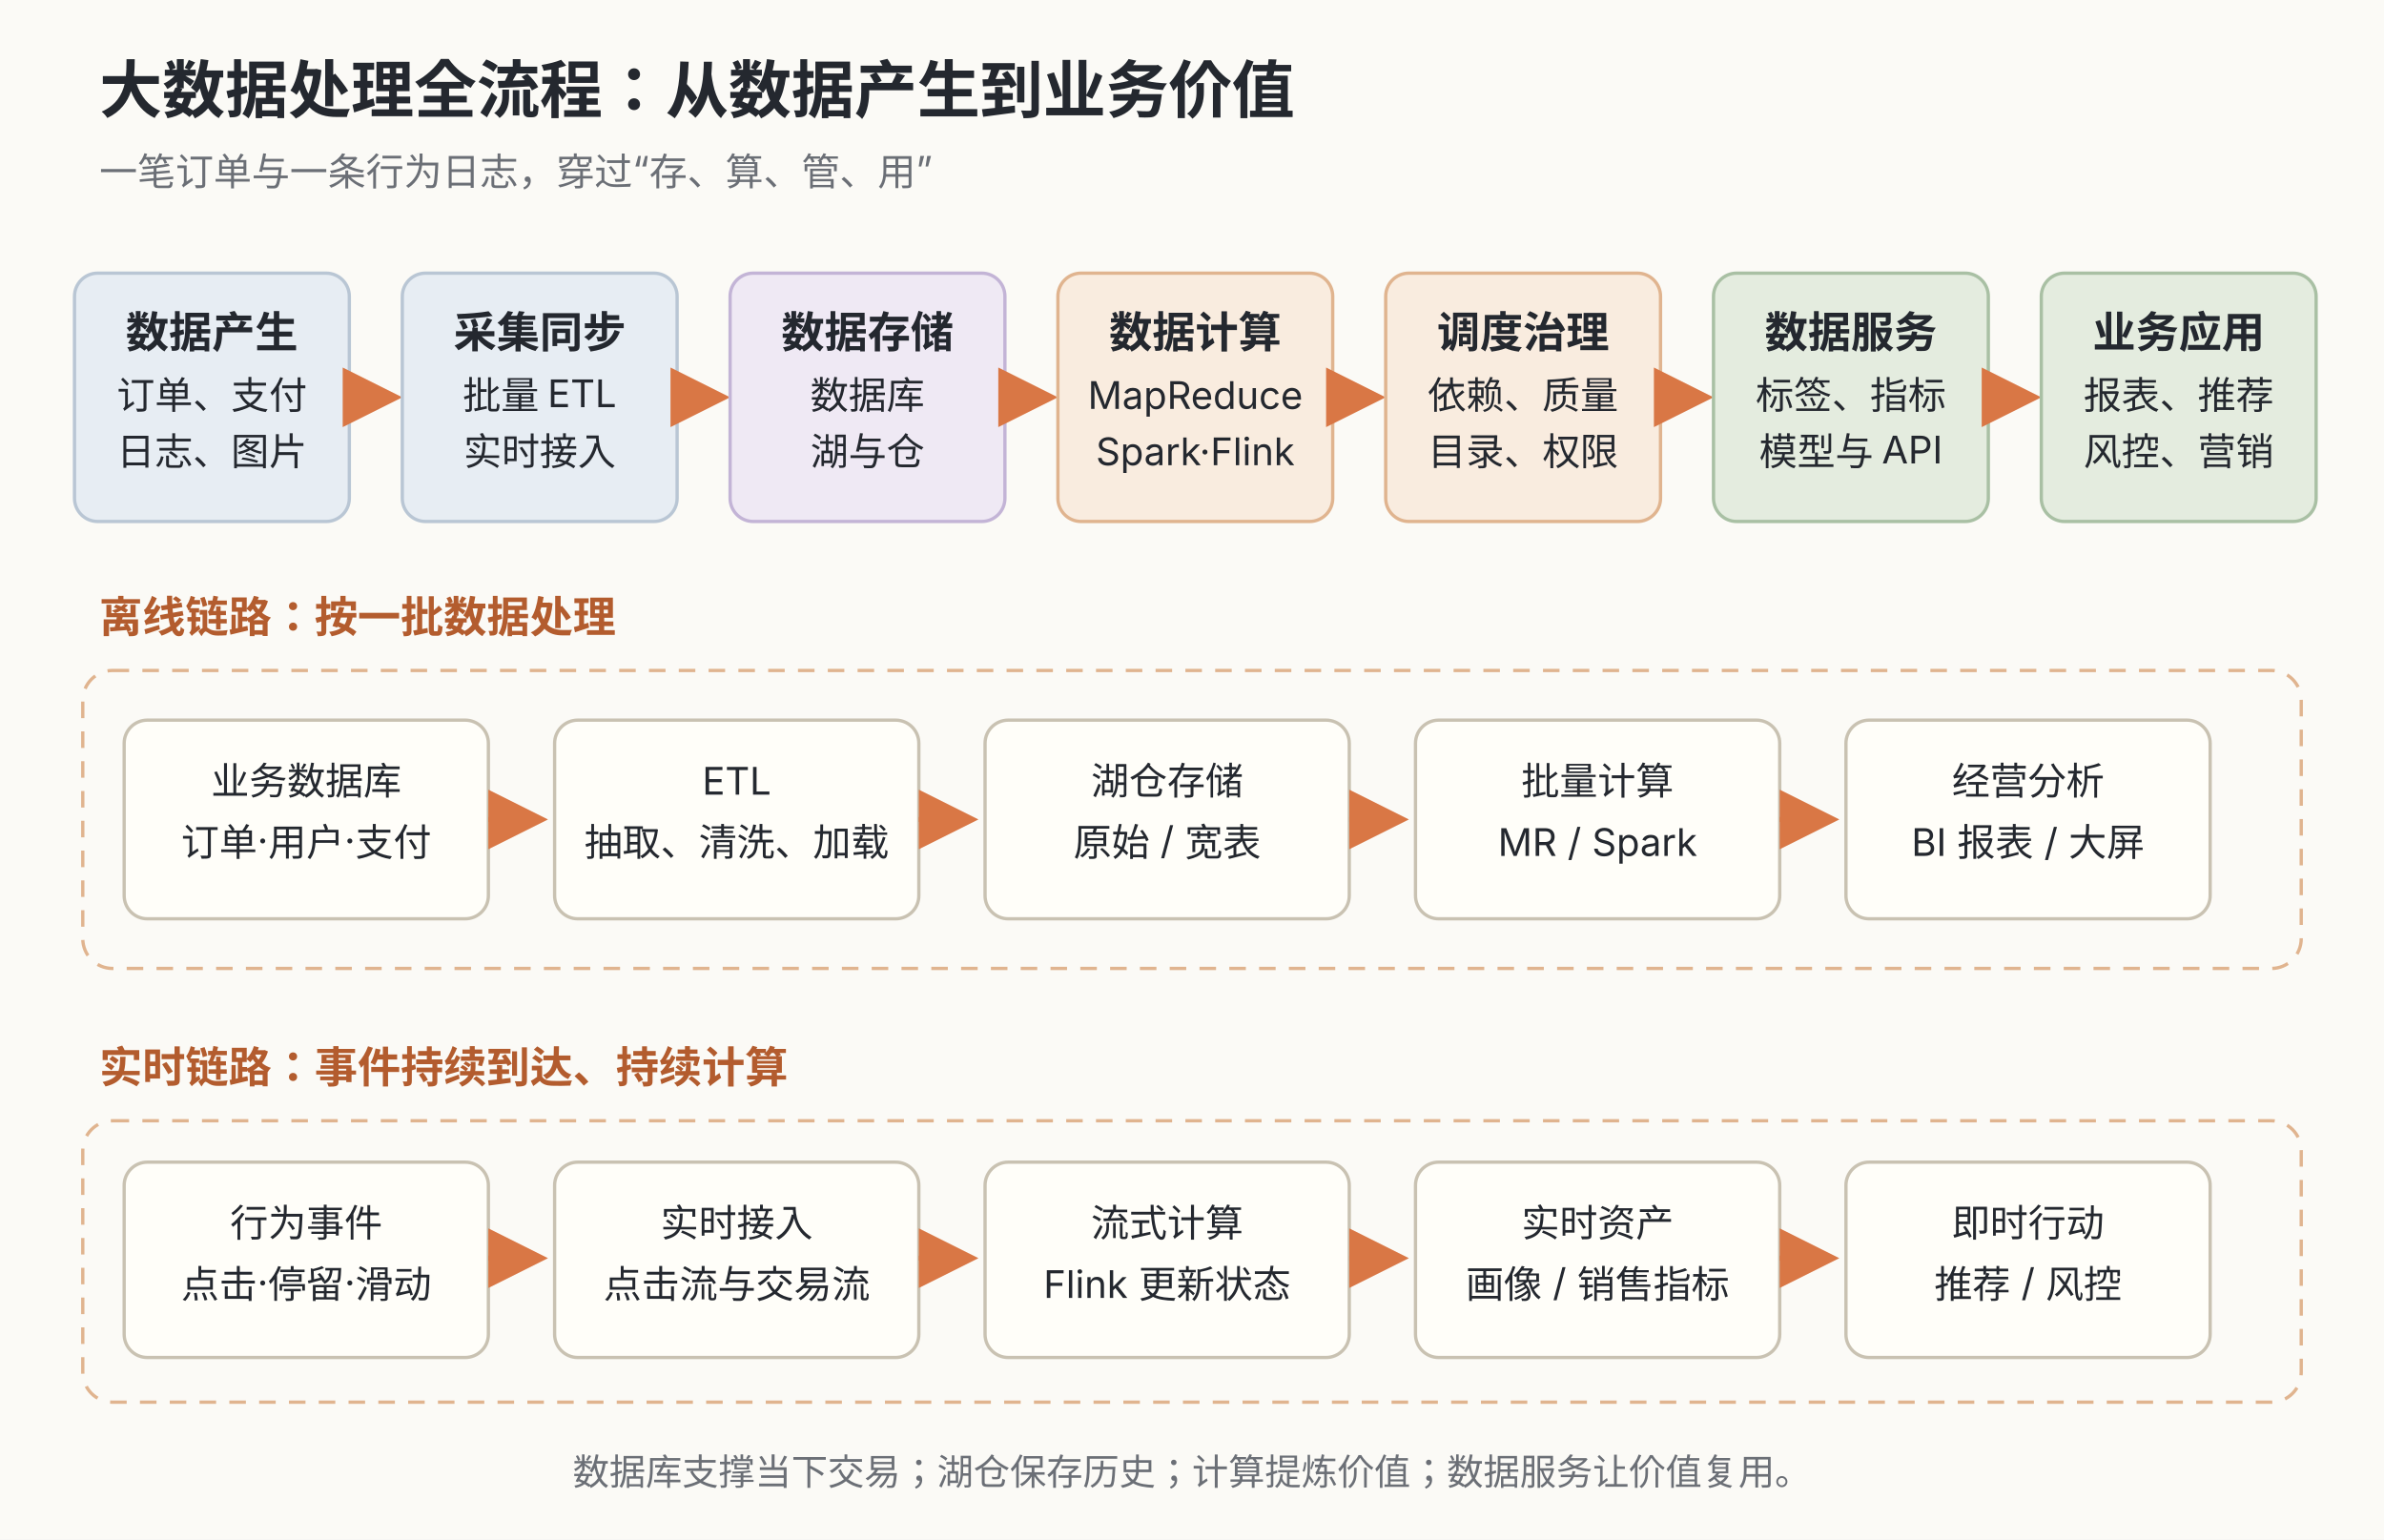
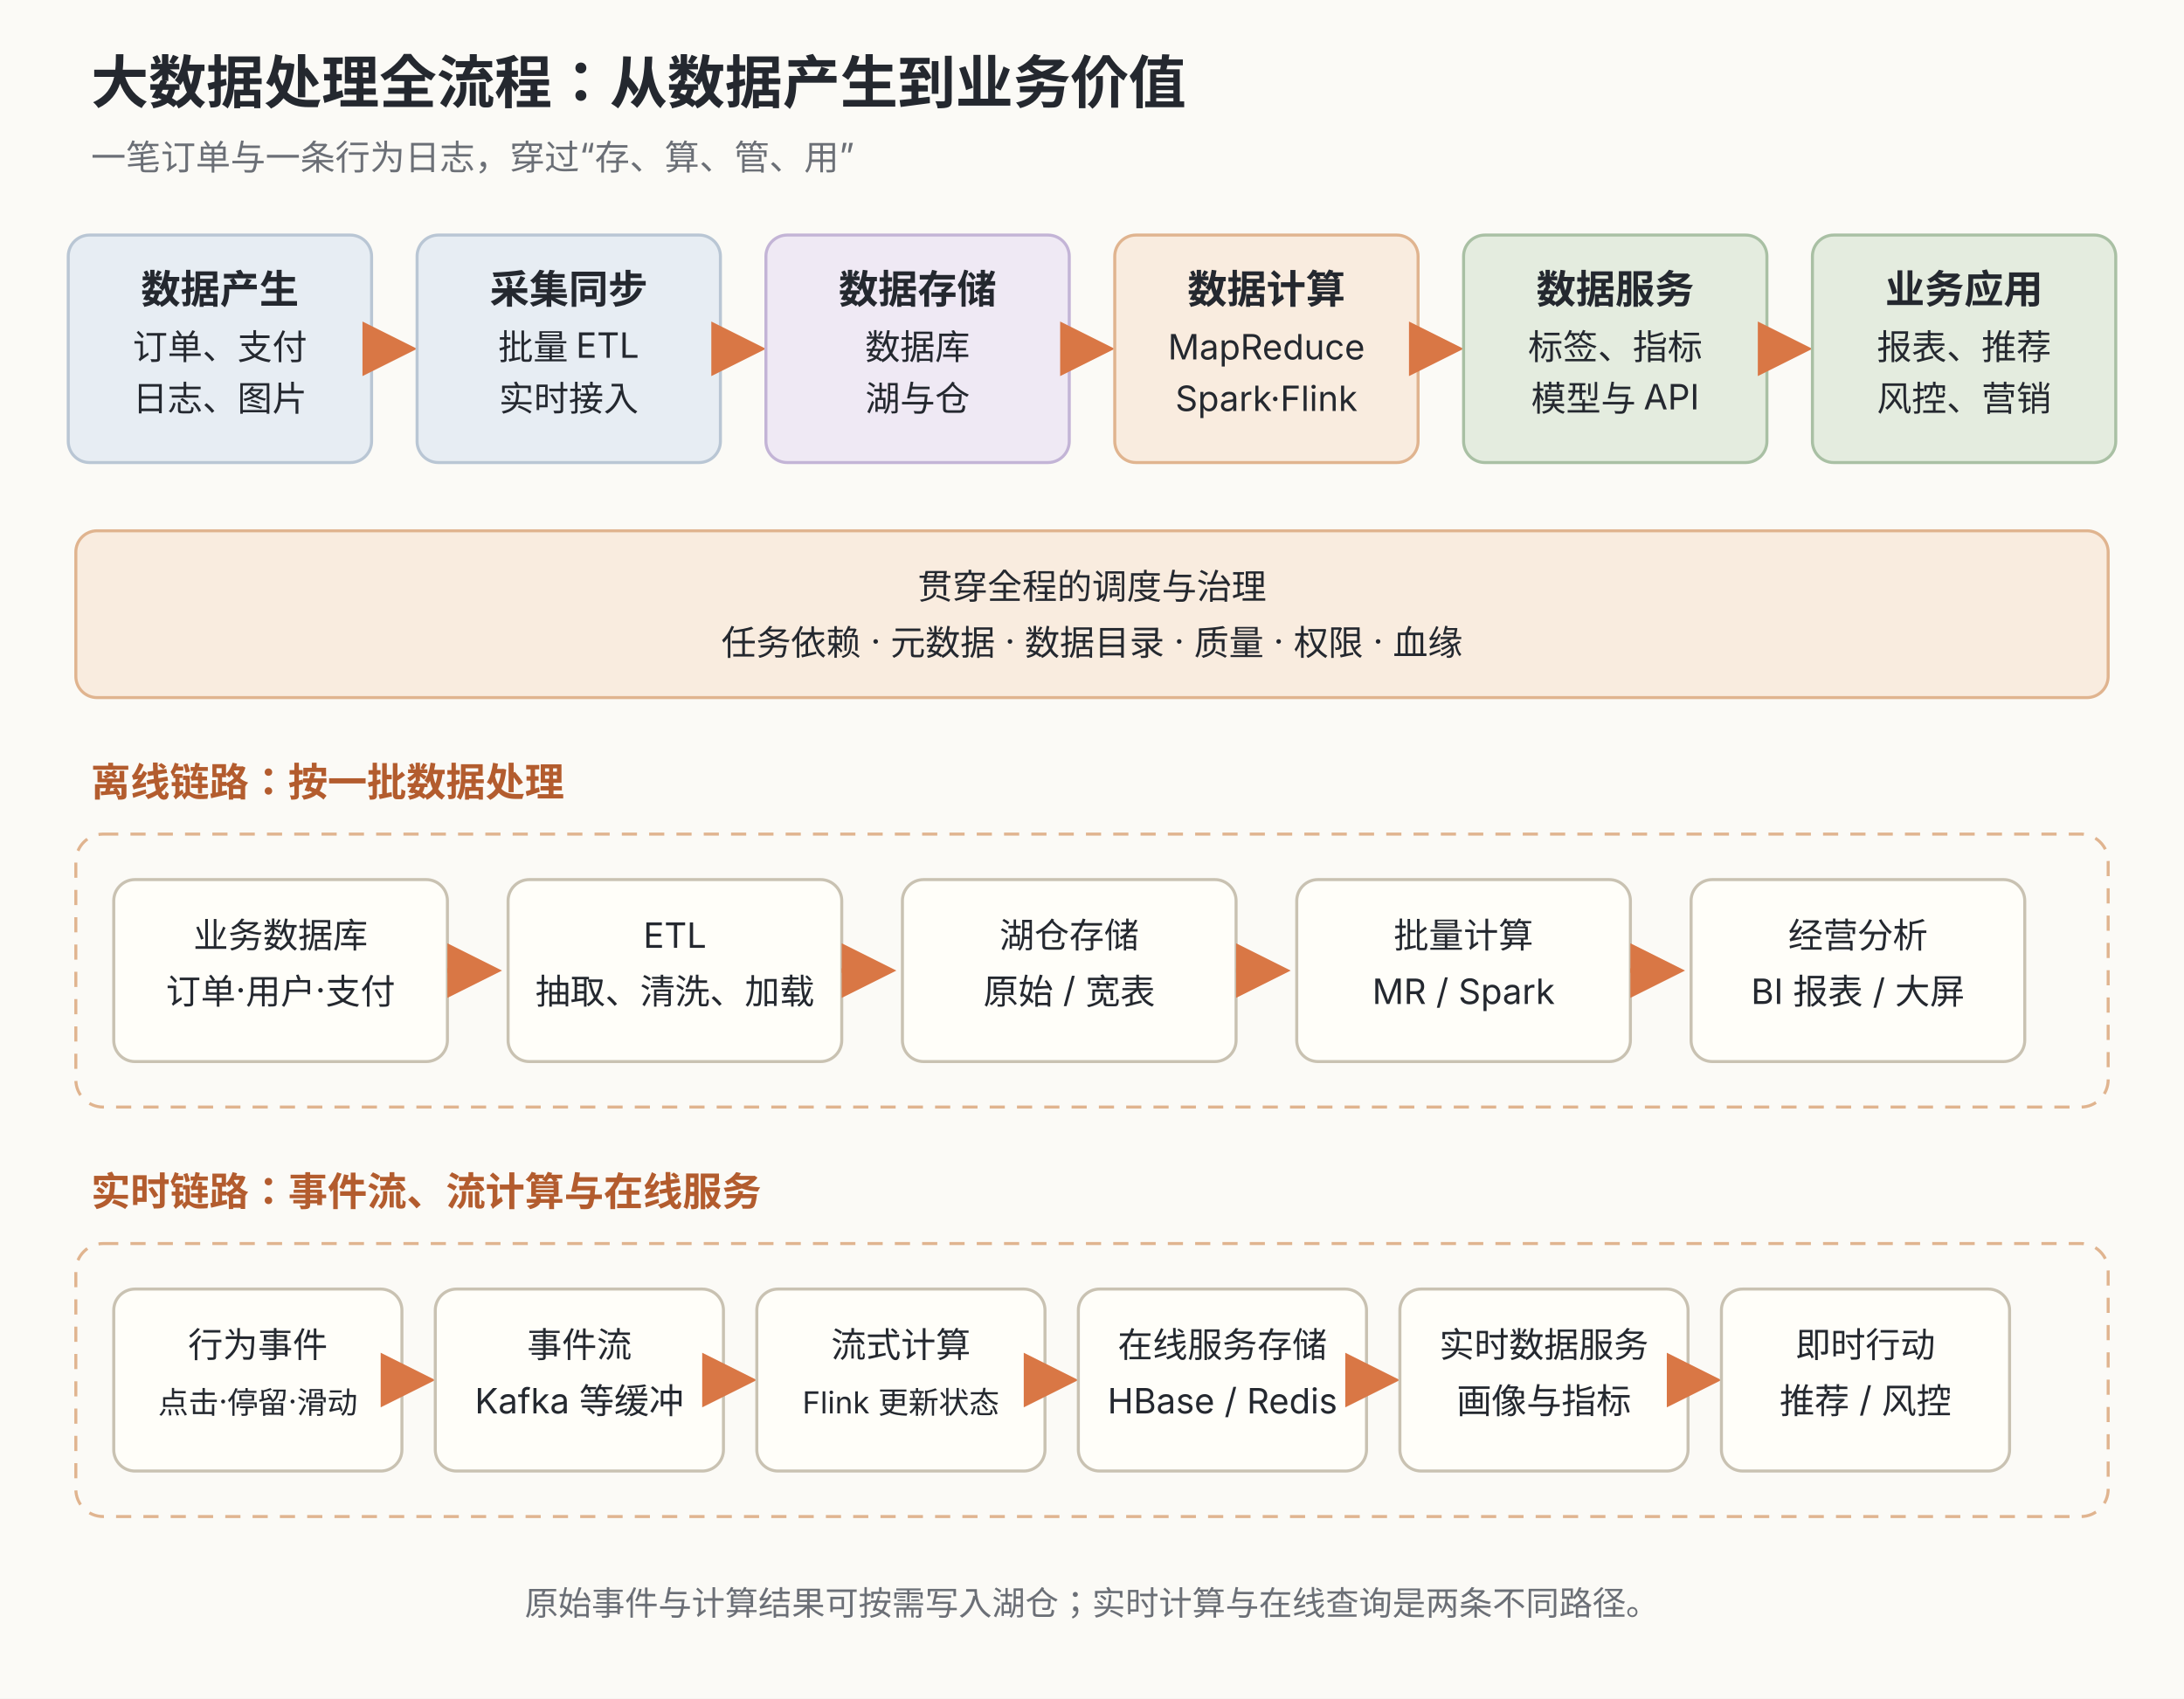
- <svg xmlns="http://www.w3.org/2000/svg" viewBox="0 0 1440 930" role="img">
+ <svg xmlns="http://www.w3.org/2000/svg" viewBox="0 0 1440 1120" role="img">
  <defs>
    <marker id="arrow" markerWidth="12" markerHeight="12" refX="10" refY="6" orient="auto" markerUnits="strokeWidth">
      <path d="M0,0 L12,6 L0,12 Z" fill="#d97745" />
    </marker>
    <marker id="arrow-gray" markerWidth="12" markerHeight="12" refX="10" refY="6" orient="auto" markerUnits="strokeWidth">
      <path d="M0,0 L12,6 L0,12 Z" fill="#8a8f98" />
    </marker>
  </defs>
  <style>text{font-family:system-ui,-apple-system,"PingFang SC","Microsoft YaHei",sans-serif;fill:#24282f}.title{font-size:38px;font-weight:700}.subtitle{font-size:23px;fill:#6b6f76}.head{font-size:26px;font-weight:650}.body{font-size:23px}.small{font-size:20px}.note{font-size:22px;fill:#6b6f76}.accent{fill:#b35c2e;font-weight:650}.white{fill:#fff}.arrow{stroke:#d97745;stroke-width:3;fill:none;marker-end:url(#arrow)}.gray-arrow{stroke:#8a8f98;stroke-width:2.5;fill:none;marker-end:url(#arrow-gray)}.dash{stroke-dasharray:8 6}.group{fill:none;stroke:#e0b48f;stroke-width:2;stroke-dasharray:10 8}</style>
-   <rect width="1440" height="930" fill="#fbfaf6" />
+   <rect width="1440" height="1120" fill="#fbfaf6" />
  <text x="60" y="68" class="title" data-svg-label="">大数据处理全流程：从数据产生到业务价值</text>
  <text x="60" y="112" class="subtitle" data-svg-label="">一笔订单与一条行为日志，穿过“存、算、管、用”</text>
-   <rect id="node-1" data-svg-box="" x="45" y="165" width="166" height="150" rx="14" fill="#e7edf3" stroke="#b9c6d4" stroke-width="2" />
-   <text x="128.0" y="210" class="head" text-anchor="middle" data-svg-container="node-1">数据产生</text>
-   <text x="128.0" y="247" class="body" text-anchor="middle" data-svg-container="node-1">订单、支付</text>
-   <text x="128.0" y="281" class="body" text-anchor="middle" data-svg-container="node-1">日志、图片</text>
-   <line x1="211" y1="240" x2="237" y2="240" class="arrow" />
-   <rect id="node-2" data-svg-box="" x="243" y="165" width="166" height="150" rx="14" fill="#e7edf3" stroke="#b9c6d4" stroke-width="2" />
-   <text x="326.0" y="210" class="head" text-anchor="middle" data-svg-container="node-2">采集同步</text>
-   <text x="326.0" y="247" class="body" text-anchor="middle" data-svg-container="node-2">批量 ETL</text>
-   <text x="326.0" y="281" class="body" text-anchor="middle" data-svg-container="node-2">实时接入</text>
-   <line x1="409" y1="240" x2="435" y2="240" class="arrow" />
-   <rect id="node-3" data-svg-box="" x="441" y="165" width="166" height="150" rx="14" fill="#efe9f4" stroke="#c3b4d6" stroke-width="2" />
-   <text x="524.0" y="210" class="head" text-anchor="middle" data-svg-container="node-3">数据存储</text>
-   <text x="524.0" y="247" class="body" text-anchor="middle" data-svg-container="node-3">数据库</text>
-   <text x="524.0" y="281" class="body" text-anchor="middle" data-svg-container="node-3">湖与仓</text>
-   <line x1="607" y1="240" x2="633" y2="240" class="arrow" />
-   <rect id="node-4" data-svg-box="" x="639" y="165" width="166" height="150" rx="14" fill="#f9ecdf" stroke="#e0b48f" stroke-width="2" />
-   <text x="722.0" y="210" class="head" text-anchor="middle" data-svg-container="node-4">数据计算</text>
-   <text x="722.0" y="247" class="body" text-anchor="middle" data-svg-container="node-4">MapReduce</text>
-   <text x="722.0" y="281" class="body" text-anchor="middle" data-svg-container="node-4">Spark·Flink</text>
-   <line x1="805" y1="240" x2="831" y2="240" class="arrow" />
-   <rect id="node-5" data-svg-box="" x="837" y="165" width="166" height="150" rx="14" fill="#f9ecdf" stroke="#e0b48f" stroke-width="2" />
-   <text x="920.0" y="210" class="head" text-anchor="middle" data-svg-container="node-5">调度治理</text>
-   <text x="920.0" y="247" class="body" text-anchor="middle" data-svg-container="node-5">依赖、质量</text>
-   <text x="920.0" y="281" class="body" text-anchor="middle" data-svg-container="node-5">目录、权限</text>
-   <line x1="1003" y1="240" x2="1029" y2="240" class="arrow" />
-   <rect id="node-6" data-svg-box="" x="1035" y="165" width="166" height="150" rx="14" fill="#e4ecdf" stroke="#a9c0a4" stroke-width="2" />
-   <text x="1118.0" y="210" class="head" text-anchor="middle" data-svg-container="node-6">数据服务</text>
-   <text x="1118.0" y="247" class="body" text-anchor="middle" data-svg-container="node-6">标签、指标</text>
-   <text x="1118.0" y="281" class="body" text-anchor="middle" data-svg-container="node-6">模型与 API</text>
-   <line x1="1201" y1="240" x2="1227" y2="240" class="arrow" />
-   <rect id="node-7" data-svg-box="" x="1233" y="165" width="166" height="150" rx="14" fill="#e4ecdf" stroke="#a9c0a4" stroke-width="2" />
-   <text x="1316.0" y="210" class="head" text-anchor="middle" data-svg-container="node-7">业务应用</text>
-   <text x="1316.0" y="247" class="body" text-anchor="middle" data-svg-container="node-7">报表、推荐</text>
-   <text x="1316.0" y="281" class="body" text-anchor="middle" data-svg-container="node-7">风控、营销</text>
-   <text x="60" y="382" class="head" text-anchor="start" data-svg-label="" style="fill:#b35c2e">离线链路：按一批数据处理</text>
-   <rect id="group-8" data-svg-box="" x="50" y="405" width="1340" height="180" rx="18" class="group" />
-   <rect id="node-9" data-svg-box="" x="75" y="435" width="220" height="120" rx="14" fill="#fffef9" stroke="#c9c2b2" stroke-width="2" />
-   <text x="185.0" y="480" class="body" text-anchor="middle" data-svg-container="node-9">业务数据库</text>
-   <text x="185.0" y="517" class="body" text-anchor="middle" data-svg-container="node-9">订单·用户·支付</text>
-   <line x1="295" y1="495" x2="325" y2="495" class="arrow" />
-   <rect id="node-10" data-svg-box="" x="335" y="435" width="220" height="120" rx="14" fill="#fffef9" stroke="#c9c2b2" stroke-width="2" />
-   <text x="445.0" y="480" class="body" text-anchor="middle" data-svg-container="node-10">ETL</text>
-   <text x="445.0" y="517" class="body" text-anchor="middle" data-svg-container="node-10">抽取、清洗、加载</text>
-   <line x1="555" y1="495" x2="585" y2="495" class="arrow" />
-   <rect id="node-11" data-svg-box="" x="595" y="435" width="220" height="120" rx="14" fill="#fffef9" stroke="#c9c2b2" stroke-width="2" />
-   <text x="705.0" y="480" class="body" text-anchor="middle" data-svg-container="node-11">湖仓存储</text>
-   <text x="705.0" y="517" class="body" text-anchor="middle" data-svg-container="node-11">原始 / 宽表</text>
-   <line x1="815" y1="495" x2="845" y2="495" class="arrow" />
-   <rect id="node-12" data-svg-box="" x="855" y="435" width="220" height="120" rx="14" fill="#fffef9" stroke="#c9c2b2" stroke-width="2" />
-   <text x="965.0" y="480" class="body" text-anchor="middle" data-svg-container="node-12">批量计算</text>
-   <text x="965.0" y="517" class="body" text-anchor="middle" data-svg-container="node-12">MR / Spark</text>
-   <line x1="1075" y1="495" x2="1105" y2="495" class="arrow" />
-   <rect id="node-13" data-svg-box="" x="1115" y="435" width="220" height="120" rx="14" fill="#fffef9" stroke="#c9c2b2" stroke-width="2" />
-   <text x="1225.0" y="480" class="body" text-anchor="middle" data-svg-container="node-13">经营分析</text>
-   <text x="1225.0" y="517" class="body" text-anchor="middle" data-svg-container="node-13">BI 报表 / 大屏</text>
-   <text x="60" y="654" class="head" text-anchor="start" data-svg-label="" style="fill:#b35c2e">实时链路：事件持续到达、持续计算</text>
-   <rect id="group-14" data-svg-box="" x="50" y="677" width="1340" height="170" rx="18" class="group" />
-   <rect id="node-15" data-svg-box="" x="75" y="702" width="220" height="118" rx="14" fill="#fffef9" stroke="#c9c2b2" stroke-width="2" />
-   <text x="185.0" y="747" class="body" text-anchor="middle" data-svg-container="node-15">行为事件</text>
-   <text x="185.0" y="784" class="body" text-anchor="middle" data-svg-container="node-15">点击·停留·滑动</text>
-   <line x1="295" y1="760" x2="325" y2="760" class="arrow" />
-   <rect id="node-16" data-svg-box="" x="335" y="702" width="220" height="118" rx="14" fill="#fffef9" stroke="#c9c2b2" stroke-width="2" />
-   <text x="445.0" y="747" class="body" text-anchor="middle" data-svg-container="node-16">实时接入</text>
-   <text x="445.0" y="784" class="body" text-anchor="middle" data-svg-container="node-16">点击流与交易流</text>
-   <line x1="555" y1="760" x2="585" y2="760" class="arrow" />
-   <rect id="node-17" data-svg-box="" x="595" y="702" width="220" height="118" rx="14" fill="#fffef9" stroke="#c9c2b2" stroke-width="2" />
-   <text x="705.0" y="747" class="body" text-anchor="middle" data-svg-container="node-17">流式计算</text>
-   <text x="705.0" y="784" class="body" text-anchor="middle" data-svg-container="node-17">Flink 更新状态</text>
-   <line x1="815" y1="760" x2="845" y2="760" class="arrow" />
-   <rect id="node-18" data-svg-box="" x="855" y="702" width="220" height="118" rx="14" fill="#fffef9" stroke="#c9c2b2" stroke-width="2" />
-   <text x="965.0" y="747" class="body" text-anchor="middle" data-svg-container="node-18">实时资产</text>
-   <text x="965.0" y="784" class="body" text-anchor="middle" data-svg-container="node-18">画像 / 销售指标</text>
-   <line x1="1075" y1="760" x2="1105" y2="760" class="arrow" />
-   <rect id="node-19" data-svg-box="" x="1115" y="702" width="220" height="118" rx="14" fill="#fffef9" stroke="#c9c2b2" stroke-width="2" />
-   <text x="1225.0" y="747" class="body" text-anchor="middle" data-svg-container="node-19">即时行动</text>
-   <text x="1225.0" y="784" class="body" text-anchor="middle" data-svg-container="node-19">推荐 / 风控</text>
-   <text x="720" y="897" class="note" text-anchor="middle" data-svg-label="">数据库支撑当下交易；湖仓保存历史；计算提炼价值；数据服务让价值复用。</text>
+   <rect id="node-1" data-svg-box="" x="45" y="155" width="200" height="150" rx="14" fill="#e7edf3" stroke="#b9c6d4" stroke-width="2" />
+   <text x="145.0" y="200" class="head" text-anchor="middle" data-svg-container="node-1">数据产生</text>
+   <text x="145.0" y="237" class="body" text-anchor="middle" data-svg-container="node-1">订单、支付</text>
+   <text x="145.0" y="271" class="body" text-anchor="middle" data-svg-container="node-1">日志、图片</text>
+   <line x1="245" y1="230" x2="269" y2="230" class="arrow" />
+   <rect id="node-2" data-svg-box="" x="275" y="155" width="200" height="150" rx="14" fill="#e7edf3" stroke="#b9c6d4" stroke-width="2" />
+   <text x="375.0" y="200" class="head" text-anchor="middle" data-svg-container="node-2">采集同步</text>
+   <text x="375.0" y="237" class="body" text-anchor="middle" data-svg-container="node-2">批量 ETL</text>
+   <text x="375.0" y="271" class="body" text-anchor="middle" data-svg-container="node-2">实时接入</text>
+   <line x1="475" y1="230" x2="499" y2="230" class="arrow" />
+   <rect id="node-3" data-svg-box="" x="505" y="155" width="200" height="150" rx="14" fill="#efe9f4" stroke="#c3b4d6" stroke-width="2" />
+   <text x="605.0" y="200" class="head" text-anchor="middle" data-svg-container="node-3">数据存储</text>
+   <text x="605.0" y="237" class="body" text-anchor="middle" data-svg-container="node-3">数据库</text>
+   <text x="605.0" y="271" class="body" text-anchor="middle" data-svg-container="node-3">湖与仓</text>
+   <line x1="705" y1="230" x2="729" y2="230" class="arrow" />
+   <rect id="node-4" data-svg-box="" x="735" y="155" width="200" height="150" rx="14" fill="#f9ecdf" stroke="#e0b48f" stroke-width="2" />
+   <text x="835.0" y="200" class="head" text-anchor="middle" data-svg-container="node-4">数据计算</text>
+   <text x="835.0" y="237" class="body" text-anchor="middle" data-svg-container="node-4">MapReduce</text>
+   <text x="835.0" y="271" class="body" text-anchor="middle" data-svg-container="node-4">Spark·Flink</text>
+   <line x1="935" y1="230" x2="959" y2="230" class="arrow" />
+   <rect id="node-5" data-svg-box="" x="965" y="155" width="200" height="150" rx="14" fill="#e4ecdf" stroke="#a9c0a4" stroke-width="2" />
+   <text x="1065.0" y="200" class="head" text-anchor="middle" data-svg-container="node-5">数据服务</text>
+   <text x="1065.0" y="237" class="body" text-anchor="middle" data-svg-container="node-5">标签、指标</text>
+   <text x="1065.0" y="271" class="body" text-anchor="middle" data-svg-container="node-5">模型与 API</text>
+   <line x1="1165" y1="230" x2="1189" y2="230" class="arrow" />
+   <rect id="node-6" data-svg-box="" x="1195" y="155" width="200" height="150" rx="14" fill="#e4ecdf" stroke="#a9c0a4" stroke-width="2" />
+   <text x="1295.0" y="200" class="head" text-anchor="middle" data-svg-container="node-6">业务应用</text>
+   <text x="1295.0" y="237" class="body" text-anchor="middle" data-svg-container="node-6">报表、推荐</text>
+   <text x="1295.0" y="271" class="body" text-anchor="middle" data-svg-container="node-6">风控、营销</text>
+   <rect id="node-7" data-svg-box="" x="50" y="350" width="1340" height="110" rx="14" fill="#f9ecdf" stroke="#e0b48f" stroke-width="2" />
+   <text x="720.0" y="395" class="body" text-anchor="middle" data-svg-container="node-7">贯穿全程的调度与治理</text>
+   <text x="720.0" y="432" class="body" text-anchor="middle" data-svg-container="node-7">任务依赖 · 元数据 · 数据目录 · 质量 · 权限 · 血缘</text>
+   <text x="60" y="525" class="head" text-anchor="start" data-svg-label="" style="fill:#b35c2e">离线链路：按一批数据处理</text>
+   <rect id="group-8" data-svg-box="" x="50" y="550" width="1340" height="180" rx="18" class="group" />
+   <rect id="node-9" data-svg-box="" x="75" y="580" width="220" height="120" rx="14" fill="#fffef9" stroke="#c9c2b2" stroke-width="2" />
+   <text x="185.0" y="625" class="body" text-anchor="middle" data-svg-container="node-9">业务数据库</text>
+   <text x="185.0" y="662" class="body" text-anchor="middle" data-svg-container="node-9">订单·用户·支付</text>
+   <line x1="295" y1="640" x2="325" y2="640" class="arrow" />
+   <rect id="node-10" data-svg-box="" x="335" y="580" width="220" height="120" rx="14" fill="#fffef9" stroke="#c9c2b2" stroke-width="2" />
+   <text x="445.0" y="625" class="body" text-anchor="middle" data-svg-container="node-10">ETL</text>
+   <text x="445.0" y="662" class="body" text-anchor="middle" data-svg-container="node-10">抽取、清洗、加载</text>
+   <line x1="555" y1="640" x2="585" y2="640" class="arrow" />
+   <rect id="node-11" data-svg-box="" x="595" y="580" width="220" height="120" rx="14" fill="#fffef9" stroke="#c9c2b2" stroke-width="2" />
+   <text x="705.0" y="625" class="body" text-anchor="middle" data-svg-container="node-11">湖仓存储</text>
+   <text x="705.0" y="662" class="body" text-anchor="middle" data-svg-container="node-11">原始 / 宽表</text>
+   <line x1="815" y1="640" x2="845" y2="640" class="arrow" />
+   <rect id="node-12" data-svg-box="" x="855" y="580" width="220" height="120" rx="14" fill="#fffef9" stroke="#c9c2b2" stroke-width="2" />
+   <text x="965.0" y="625" class="body" text-anchor="middle" data-svg-container="node-12">批量计算</text>
+   <text x="965.0" y="662" class="body" text-anchor="middle" data-svg-container="node-12">MR / Spark</text>
+   <line x1="1075" y1="640" x2="1105" y2="640" class="arrow" />
+   <rect id="node-13" data-svg-box="" x="1115" y="580" width="220" height="120" rx="14" fill="#fffef9" stroke="#c9c2b2" stroke-width="2" />
+   <text x="1225.0" y="625" class="body" text-anchor="middle" data-svg-container="node-13">经营分析</text>
+   <text x="1225.0" y="662" class="body" text-anchor="middle" data-svg-container="node-13">BI 报表 / 大屏</text>
+   <text x="60" y="795" class="head" text-anchor="start" data-svg-label="" style="fill:#b35c2e">实时链路：事件流、流计算与在线服务</text>
+   <rect id="group-14" data-svg-box="" x="50" y="820" width="1340" height="180" rx="18" class="group" />
+   <rect id="node-15" data-svg-box="" x="75" y="850" width="190" height="120" rx="14" fill="#fffef9" stroke="#c9c2b2" stroke-width="2" />
+   <text x="170.0" y="895" class="body" text-anchor="middle" data-svg-container="node-15">行为事件</text>
+   <text x="170.0" y="932" class="small" text-anchor="middle" data-svg-container="node-15">点击·停留·滑动</text>
+   <line x1="265" y1="910" x2="281" y2="910" class="arrow" />
+   <rect id="node-16" data-svg-box="" x="287" y="850" width="190" height="120" rx="14" fill="#fffef9" stroke="#c9c2b2" stroke-width="2" />
+   <text x="382.0" y="895" class="body" text-anchor="middle" data-svg-container="node-16">事件流</text>
+   <text x="382.0" y="932" class="body" text-anchor="middle" data-svg-container="node-16">Kafka 等缓冲</text>
+   <line x1="477" y1="910" x2="493" y2="910" class="arrow" />
+   <rect id="node-17" data-svg-box="" x="499" y="850" width="190" height="120" rx="14" fill="#fffef9" stroke="#c9c2b2" stroke-width="2" />
+   <text x="594.0" y="895" class="body" text-anchor="middle" data-svg-container="node-17">流式计算</text>
+   <text x="594.0" y="932" class="small" text-anchor="middle" data-svg-container="node-17">Flink 更新状态</text>
+   <line x1="689" y1="910" x2="705" y2="910" class="arrow" />
+   <rect id="node-18" data-svg-box="" x="711" y="850" width="190" height="120" rx="14" fill="#fffef9" stroke="#c9c2b2" stroke-width="2" />
+   <text x="806.0" y="895" class="body" text-anchor="middle" data-svg-container="node-18">在线服务存储</text>
+   <text x="806.0" y="932" class="body" text-anchor="middle" data-svg-container="node-18">HBase / Redis</text>
+   <line x1="901" y1="910" x2="917" y2="910" class="arrow" />
+   <rect id="node-19" data-svg-box="" x="923" y="850" width="190" height="120" rx="14" fill="#fffef9" stroke="#c9c2b2" stroke-width="2" />
+   <text x="1018.0" y="895" class="body" text-anchor="middle" data-svg-container="node-19">实时数据服务</text>
+   <text x="1018.0" y="932" class="body" text-anchor="middle" data-svg-container="node-19">画像与指标</text>
+   <line x1="1113" y1="910" x2="1129" y2="910" class="arrow" />
+   <rect id="node-20" data-svg-box="" x="1135" y="850" width="190" height="120" rx="14" fill="#fffef9" stroke="#c9c2b2" stroke-width="2" />
+   <text x="1230.0" y="895" class="body" text-anchor="middle" data-svg-container="node-20">即时行动</text>
+   <text x="1230.0" y="932" class="body" text-anchor="middle" data-svg-container="node-20">推荐 / 风控</text>
+   <text x="720" y="1065" class="note" text-anchor="middle" data-svg-label="">原始事件与计算结果可按需写入湖仓；实时计算与在线查询是两条不同路径。</text>
</svg>
